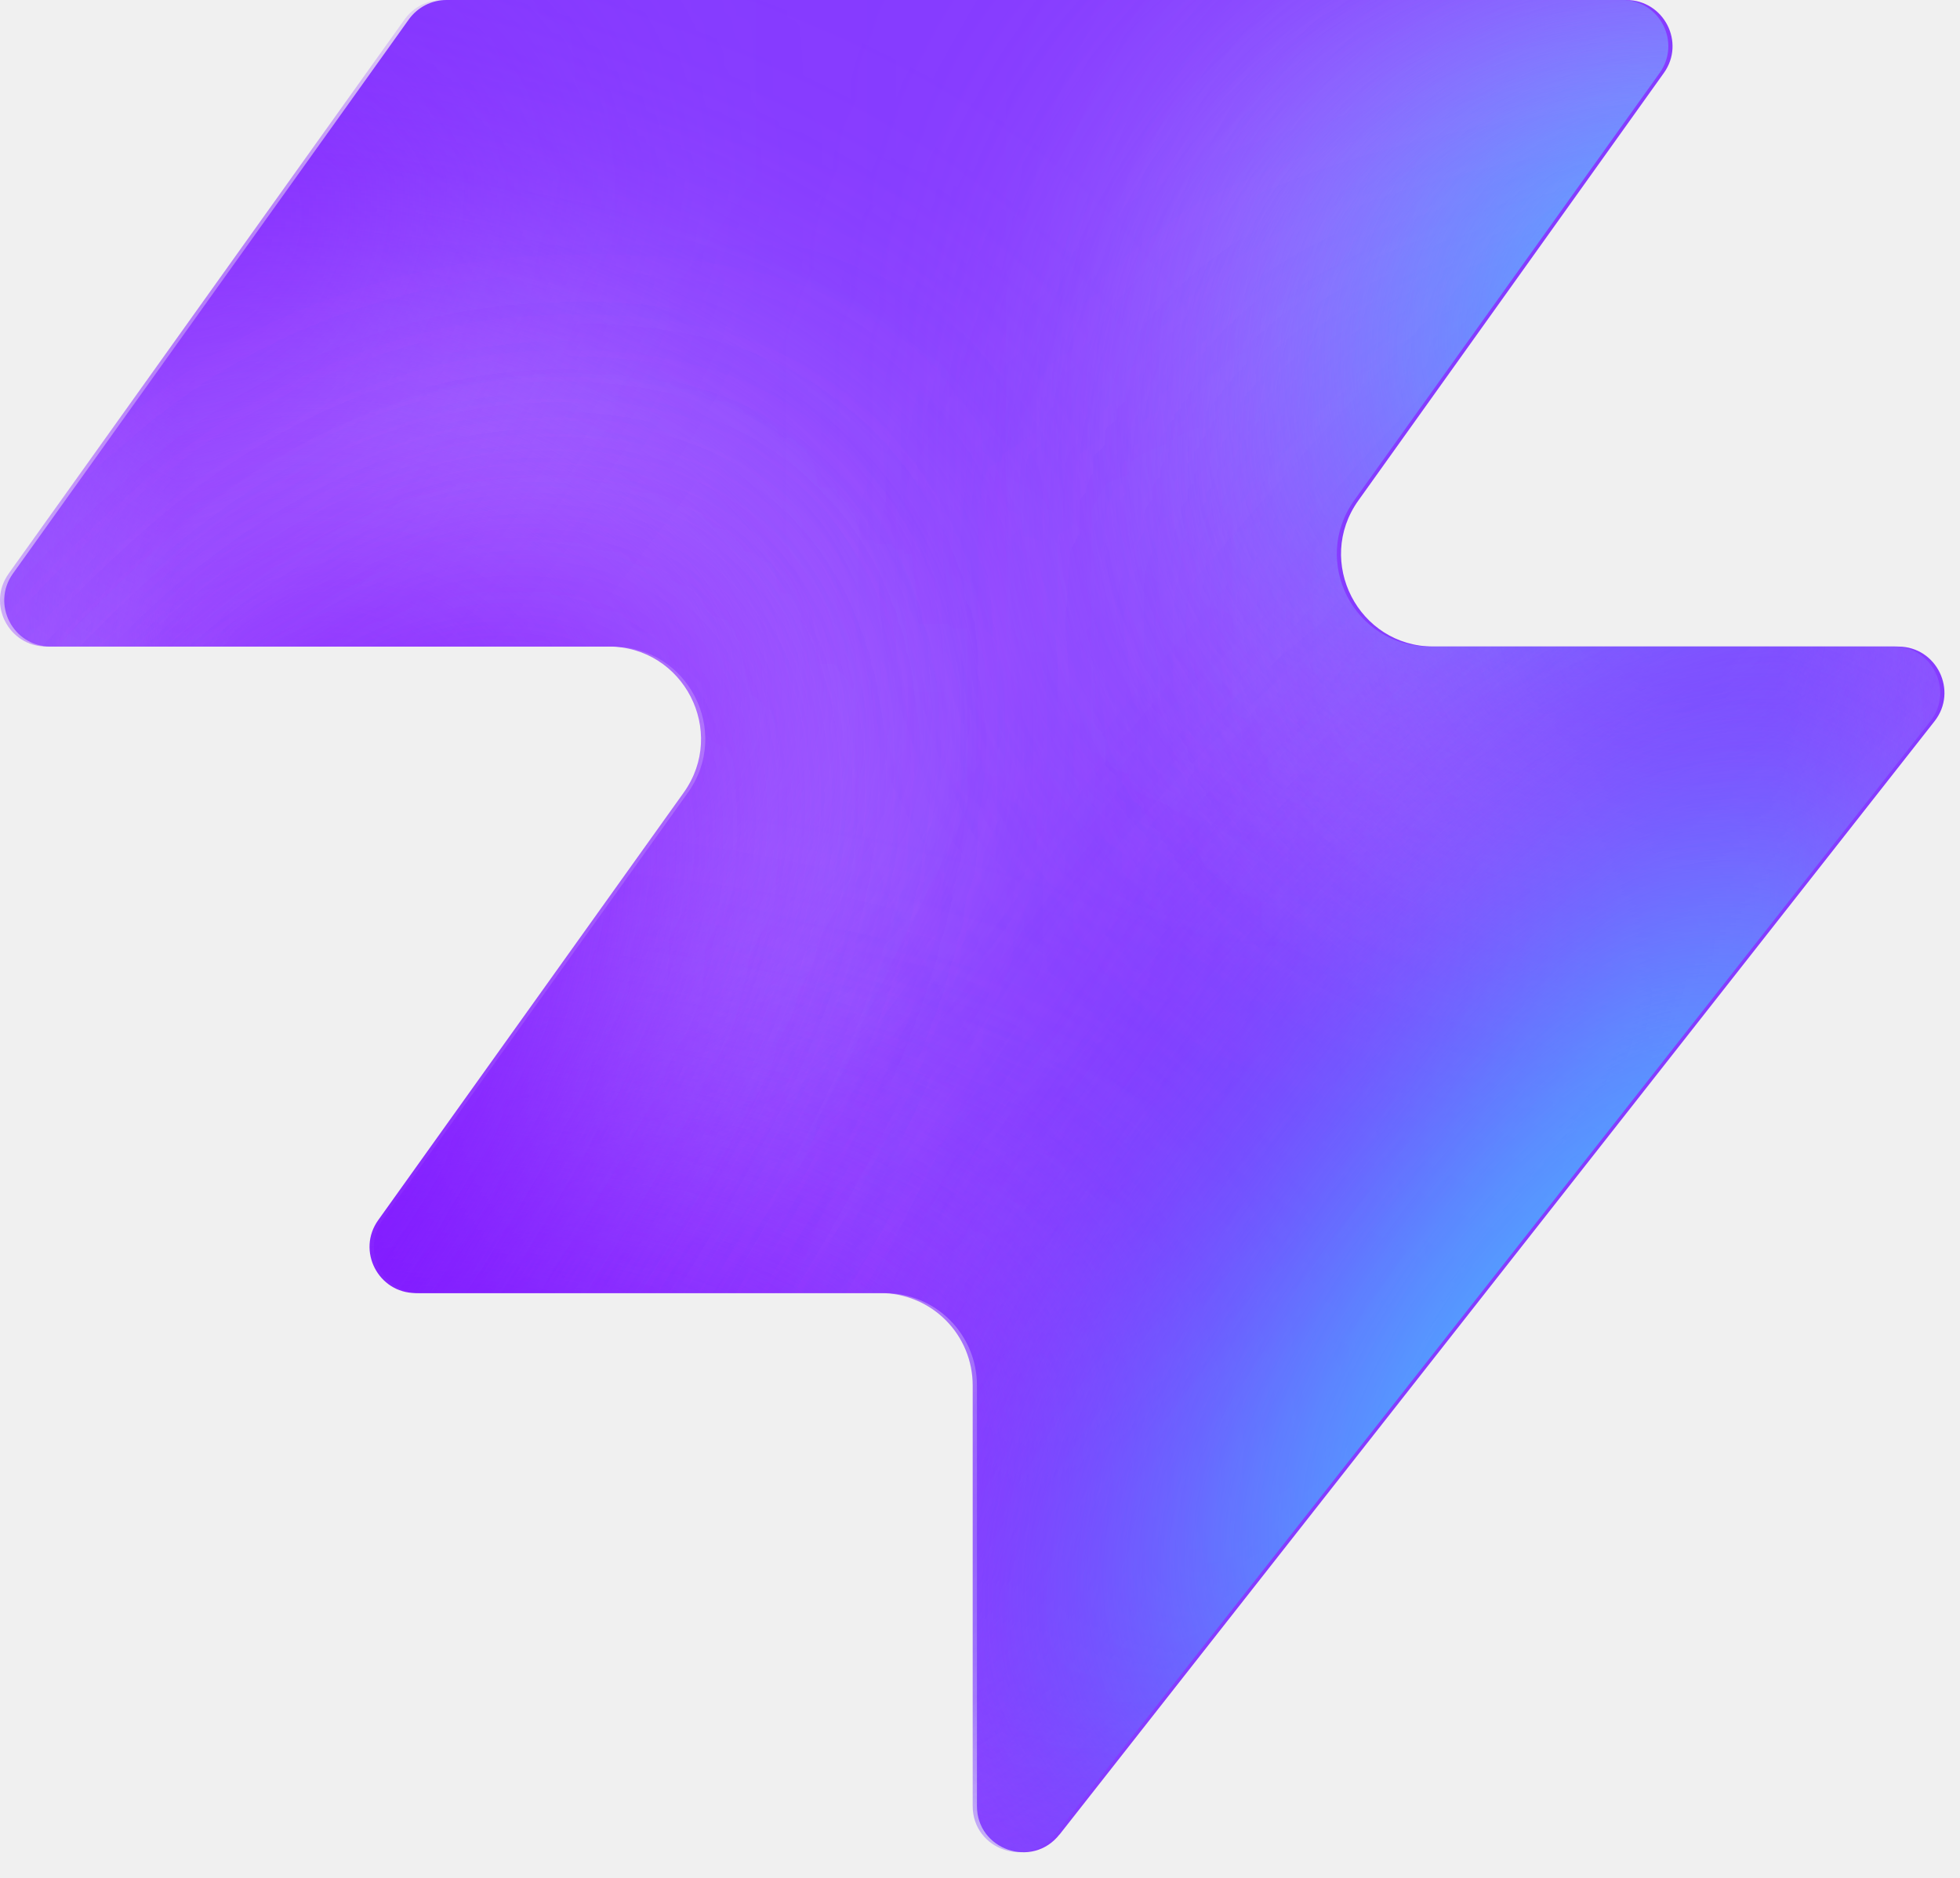
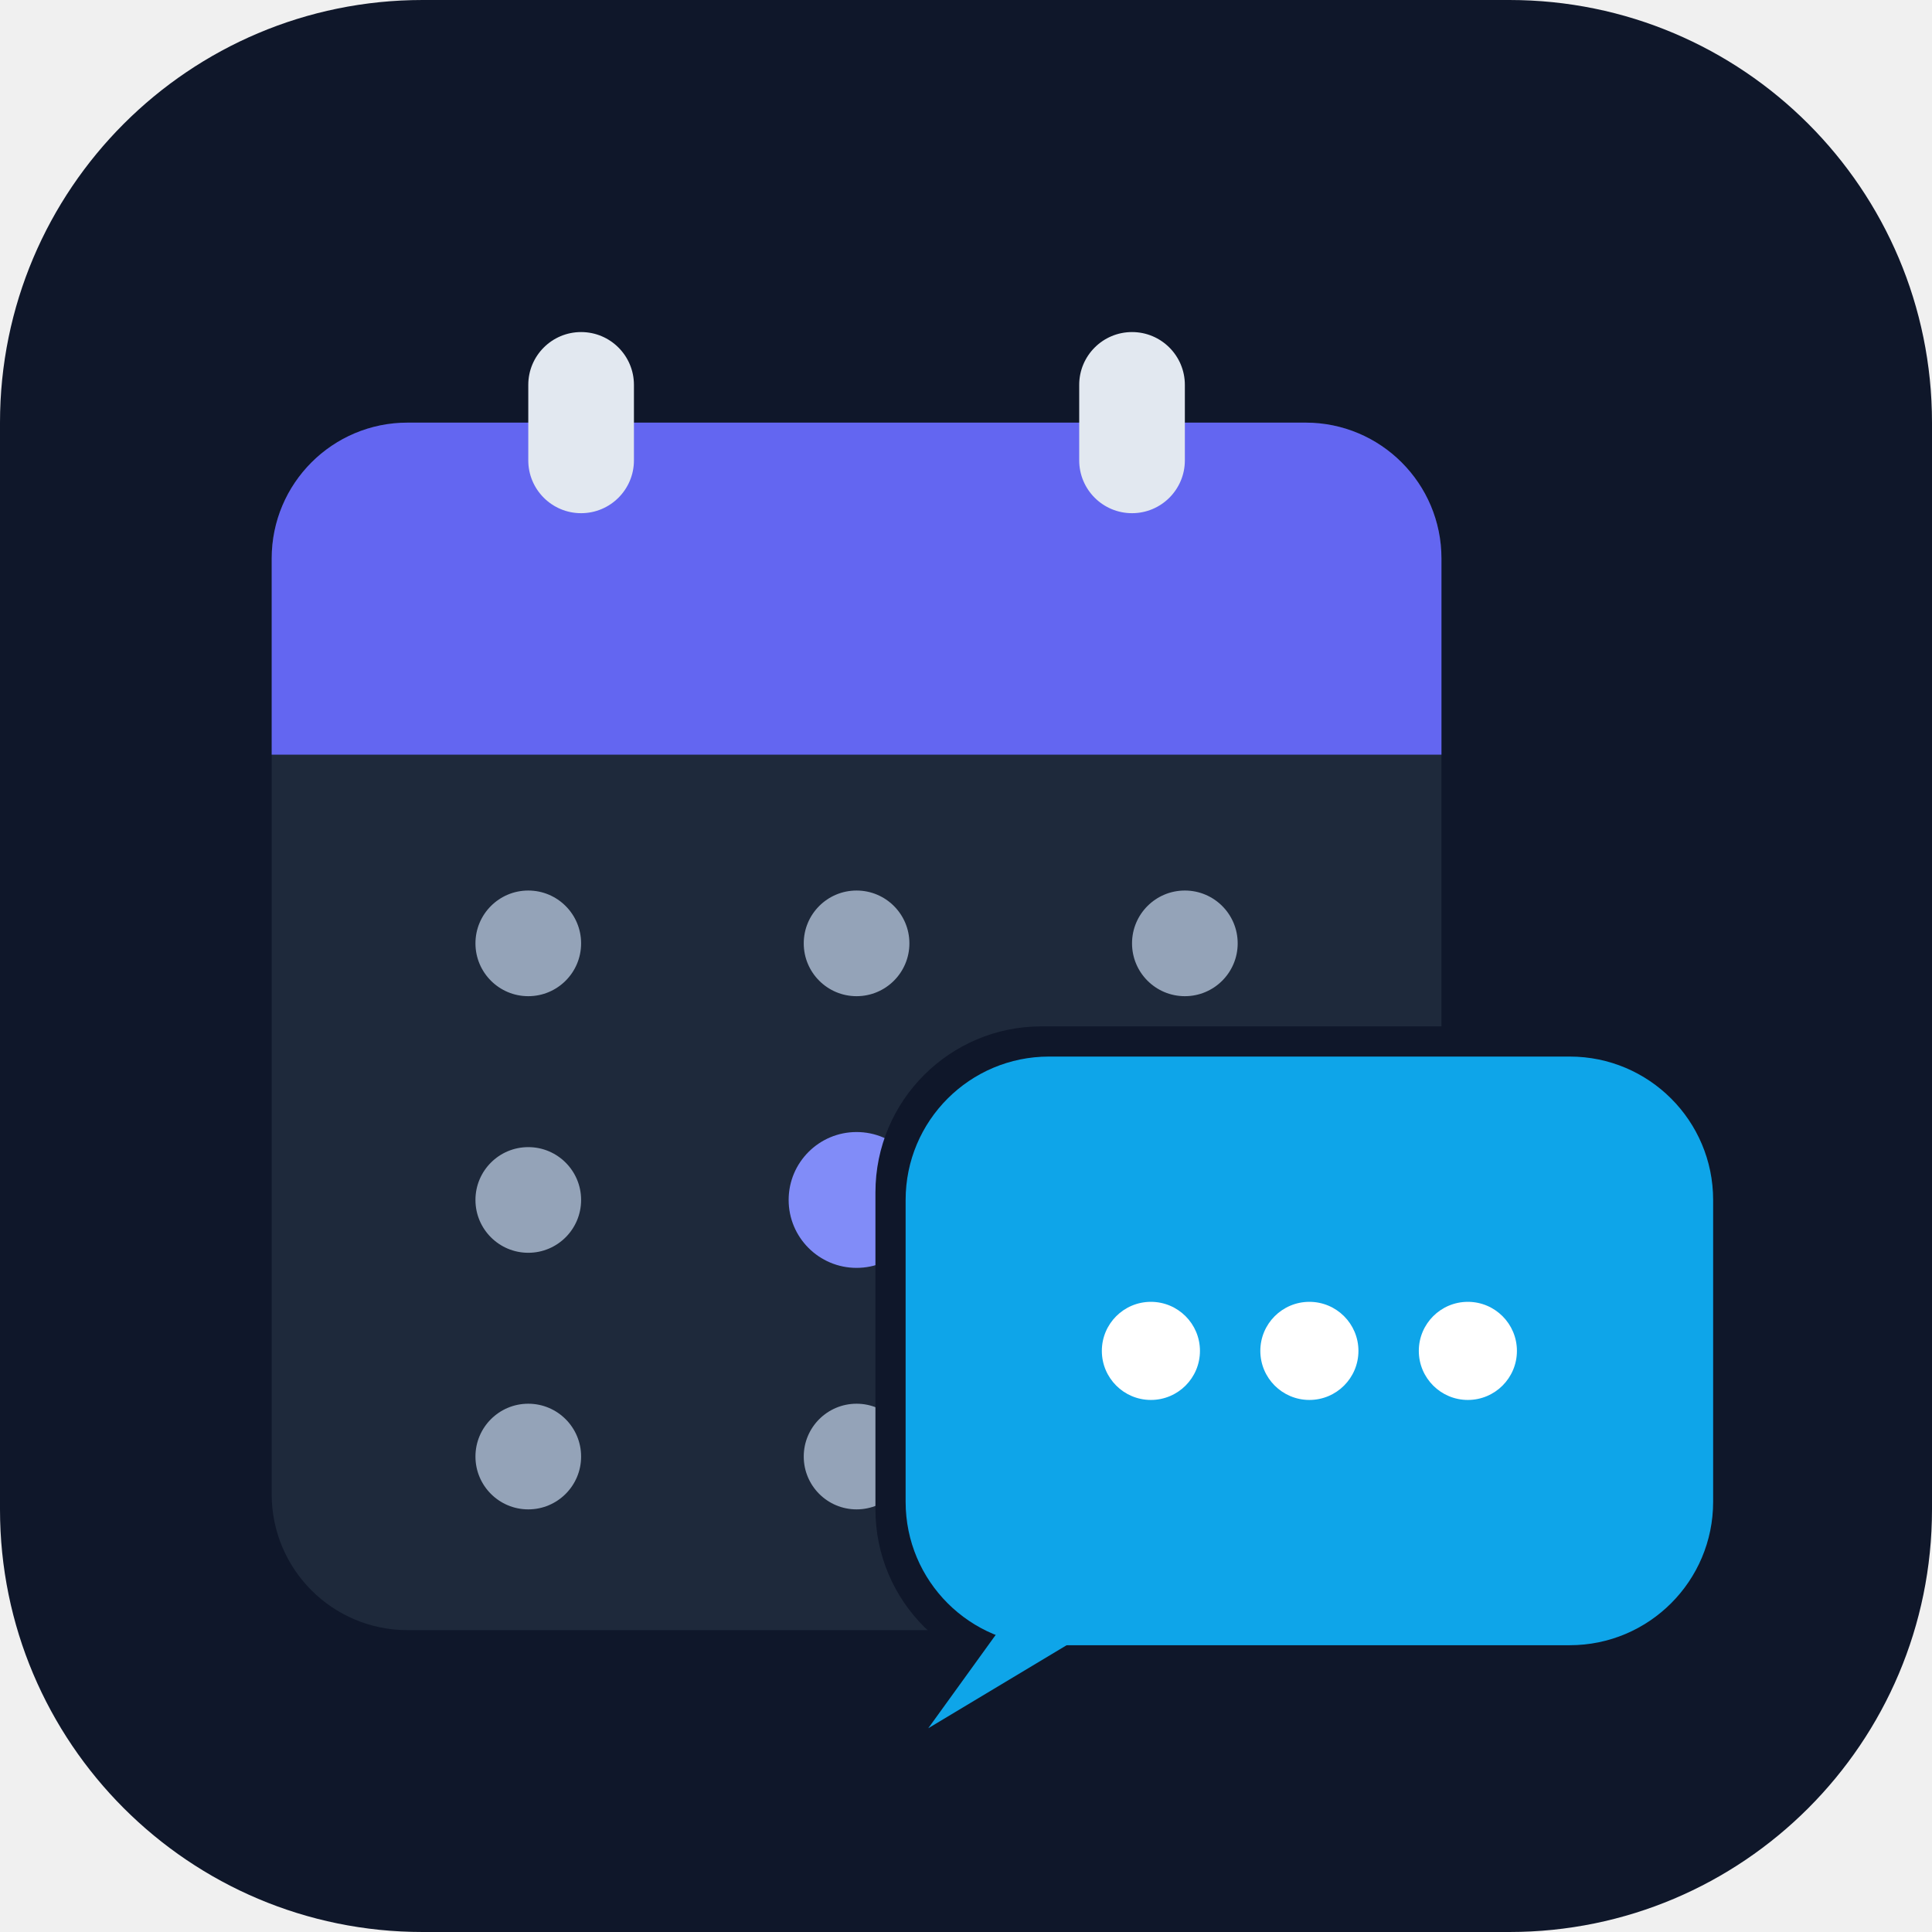
- <svg xmlns="http://www.w3.org/2000/svg" width="48" height="46" fill="none" viewBox="0 0 48 46">
-   <path fill="#863bff" d="M25.946 44.938c-.664.845-2.021.375-2.021-.698V33.937a2.26 2.26 0 0 0-2.262-2.262H10.287c-.92 0-1.456-1.04-.92-1.788l7.48-10.471c1.07-1.497 0-3.578-1.842-3.578H1.237c-.92 0-1.456-1.04-.92-1.788L10.013.474c.214-.297.556-.474.92-.474h28.894c.92 0 1.456 1.04.92 1.788l-7.48 10.471c-1.07 1.498 0 3.579 1.842 3.579h11.377c.943 0 1.473 1.088.89 1.83L25.947 44.94z" style="fill:#863bff;fill:color(display-p3 .525 .23 1);fill-opacity:1" />
-   <mask id="a" width="48" height="46" x="0" y="0" maskUnits="userSpaceOnUse" style="mask-type:alpha">
-     <path fill="#000" d="M25.842 44.938c-.664.844-2.021.375-2.021-.698V33.937a2.26 2.26 0 0 0-2.262-2.262H10.183c-.92 0-1.456-1.04-.92-1.788l7.48-10.471c1.07-1.498 0-3.579-1.842-3.579H1.133c-.92 0-1.456-1.04-.92-1.787L9.91.473c.214-.297.556-.474.92-.474h28.894c.92 0 1.456 1.04.92 1.788l-7.48 10.471c-1.07 1.498 0 3.578 1.842 3.578h11.377c.943 0 1.473 1.088.89 1.832L25.843 44.94z" style="fill:#000;fill-opacity:1" />
-   </mask>
-   <g mask="url(#a)">
-     <g filter="url(#b)">
-       <ellipse cx="5.508" cy="14.704" fill="#ede6ff" rx="5.508" ry="14.704" style="fill:#ede6ff;fill:color(display-p3 .927 .903 1);fill-opacity:1" transform="matrix(.00324 1 1 -.00324 -4.47 31.516)" />
-     </g>
-     <g filter="url(#c)">
-       <ellipse cx="10.399" cy="29.851" fill="#ede6ff" rx="10.399" ry="29.851" style="fill:#ede6ff;fill:color(display-p3 .927 .903 1);fill-opacity:1" transform="matrix(.00324 1 1 -.00324 -39.328 7.883)" />
-     </g>
-     <g filter="url(#d)">
-       <ellipse cx="5.508" cy="30.487" fill="#7e14ff" rx="5.508" ry="30.487" style="fill:#7e14ff;fill:color(display-p3 .492 .077 1);fill-opacity:1" transform="rotate(89.814 -25.913 -14.639)scale(1 -1)" />
-     </g>
-     <g filter="url(#e)">
-       <ellipse cx="5.508" cy="30.599" fill="#7e14ff" rx="5.508" ry="30.599" style="fill:#7e14ff;fill:color(display-p3 .492 .077 1);fill-opacity:1" transform="rotate(89.814 -32.644 -3.334)scale(1 -1)" />
-     </g>
-     <g filter="url(#f)">
-       <ellipse cx="5.508" cy="30.599" fill="#7e14ff" rx="5.508" ry="30.599" style="fill:#7e14ff;fill:color(display-p3 .492 .077 1);fill-opacity:1" transform="matrix(.00324 1 1 -.00324 -34.34 30.47)" />
-     </g>
-     <g filter="url(#g)">
-       <ellipse cx="14.072" cy="22.078" fill="#ede6ff" rx="14.072" ry="22.078" style="fill:#ede6ff;fill:color(display-p3 .927 .903 1);fill-opacity:1" transform="rotate(93.35 24.506 48.493)scale(-1 1)" />
-     </g>
-     <g filter="url(#h)">
-       <ellipse cx="3.47" cy="21.501" fill="#7e14ff" rx="3.47" ry="21.501" style="fill:#7e14ff;fill:color(display-p3 .492 .077 1);fill-opacity:1" transform="rotate(89.009 28.708 47.59)scale(-1 1)" />
-     </g>
-     <g filter="url(#i)">
-       <ellipse cx="3.47" cy="21.501" fill="#7e14ff" rx="3.47" ry="21.501" style="fill:#7e14ff;fill:color(display-p3 .492 .077 1);fill-opacity:1" transform="rotate(89.009 28.708 47.59)scale(-1 1)" />
-     </g>
-     <g filter="url(#j)">
-       <ellipse cx=".387" cy="8.972" fill="#7e14ff" rx="4.407" ry="29.108" style="fill:#7e14ff;fill:color(display-p3 .492 .077 1);fill-opacity:1" transform="rotate(39.51 .387 8.972)" />
-     </g>
-     <g filter="url(#k)">
-       <ellipse cx="47.523" cy="-6.092" fill="#7e14ff" rx="4.407" ry="29.108" style="fill:#7e14ff;fill:color(display-p3 .492 .077 1);fill-opacity:1" transform="rotate(37.892 47.523 -6.092)" />
-     </g>
-     <g filter="url(#l)">
-       <ellipse cx="41.412" cy="6.333" fill="#47bfff" rx="5.971" ry="9.665" style="fill:#47bfff;fill:color(display-p3 .28 .748 1);fill-opacity:1" transform="rotate(37.892 41.412 6.333)" />
-     </g>
-     <g filter="url(#m)">
-       <ellipse cx="-1.879" cy="38.332" fill="#7e14ff" rx="4.407" ry="29.108" style="fill:#7e14ff;fill:color(display-p3 .492 .077 1);fill-opacity:1" transform="rotate(37.892 -1.88 38.332)" />
-     </g>
-     <g filter="url(#n)">
-       <ellipse cx="-1.879" cy="38.332" fill="#7e14ff" rx="4.407" ry="29.108" style="fill:#7e14ff;fill:color(display-p3 .492 .077 1);fill-opacity:1" transform="rotate(37.892 -1.88 38.332)" />
-     </g>
-     <g filter="url(#o)">
-       <ellipse cx="35.651" cy="29.907" fill="#7e14ff" rx="4.407" ry="29.108" style="fill:#7e14ff;fill:color(display-p3 .492 .077 1);fill-opacity:1" transform="rotate(37.892 35.651 29.907)" />
-     </g>
-     <g filter="url(#p)">
-       <ellipse cx="38.418" cy="32.4" fill="#47bfff" rx="5.971" ry="15.297" style="fill:#47bfff;fill:color(display-p3 .28 .748 1);fill-opacity:1" transform="rotate(37.892 38.418 32.4)" />
-     </g>
-   </g>
-   <defs>
-     <filter id="b" width="60.045" height="41.654" x="-19.77" y="16.149" color-interpolation-filters="sRGB" filterUnits="userSpaceOnUse">
-       <feFlood flood-opacity="0" result="BackgroundImageFix" />
-       <feBlend in="SourceGraphic" in2="BackgroundImageFix" result="shape" />
-       <feGaussianBlur result="effect1_foregroundBlur_2002_17158" stdDeviation="7.659" />
-     </filter>
-     <filter id="c" width="90.34" height="51.437" x="-54.613" y="-7.533" color-interpolation-filters="sRGB" filterUnits="userSpaceOnUse">
-       <feFlood flood-opacity="0" result="BackgroundImageFix" />
-       <feBlend in="SourceGraphic" in2="BackgroundImageFix" result="shape" />
-       <feGaussianBlur result="effect1_foregroundBlur_2002_17158" stdDeviation="7.659" />
-     </filter>
-     <filter id="d" width="79.355" height="29.4" x="-49.64" y="2.03" color-interpolation-filters="sRGB" filterUnits="userSpaceOnUse">
-       <feFlood flood-opacity="0" result="BackgroundImageFix" />
-       <feBlend in="SourceGraphic" in2="BackgroundImageFix" result="shape" />
-       <feGaussianBlur result="effect1_foregroundBlur_2002_17158" stdDeviation="4.596" />
-     </filter>
-     <filter id="e" width="79.579" height="29.4" x="-45.045" y="20.029" color-interpolation-filters="sRGB" filterUnits="userSpaceOnUse">
-       <feFlood flood-opacity="0" result="BackgroundImageFix" />
-       <feBlend in="SourceGraphic" in2="BackgroundImageFix" result="shape" />
-       <feGaussianBlur result="effect1_foregroundBlur_2002_17158" stdDeviation="4.596" />
-     </filter>
-     <filter id="f" width="79.579" height="29.4" x="-43.513" y="21.178" color-interpolation-filters="sRGB" filterUnits="userSpaceOnUse">
-       <feFlood flood-opacity="0" result="BackgroundImageFix" />
-       <feBlend in="SourceGraphic" in2="BackgroundImageFix" result="shape" />
-       <feGaussianBlur result="effect1_foregroundBlur_2002_17158" stdDeviation="4.596" />
-     </filter>
-     <filter id="g" width="74.749" height="58.852" x="15.756" y="-17.901" color-interpolation-filters="sRGB" filterUnits="userSpaceOnUse">
-       <feFlood flood-opacity="0" result="BackgroundImageFix" />
-       <feBlend in="SourceGraphic" in2="BackgroundImageFix" result="shape" />
-       <feGaussianBlur result="effect1_foregroundBlur_2002_17158" stdDeviation="7.659" />
-     </filter>
-     <filter id="h" width="61.377" height="25.362" x="23.548" y="2.284" color-interpolation-filters="sRGB" filterUnits="userSpaceOnUse">
-       <feFlood flood-opacity="0" result="BackgroundImageFix" />
-       <feBlend in="SourceGraphic" in2="BackgroundImageFix" result="shape" />
-       <feGaussianBlur result="effect1_foregroundBlur_2002_17158" stdDeviation="4.596" />
-     </filter>
-     <filter id="i" width="61.377" height="25.362" x="23.548" y="2.284" color-interpolation-filters="sRGB" filterUnits="userSpaceOnUse">
-       <feFlood flood-opacity="0" result="BackgroundImageFix" />
-       <feBlend in="SourceGraphic" in2="BackgroundImageFix" result="shape" />
-       <feGaussianBlur result="effect1_foregroundBlur_2002_17158" stdDeviation="4.596" />
-     </filter>
-     <filter id="j" width="56.045" height="63.649" x="-27.636" y="-22.853" color-interpolation-filters="sRGB" filterUnits="userSpaceOnUse">
-       <feFlood flood-opacity="0" result="BackgroundImageFix" />
-       <feBlend in="SourceGraphic" in2="BackgroundImageFix" result="shape" />
-       <feGaussianBlur result="effect1_foregroundBlur_2002_17158" stdDeviation="4.596" />
-     </filter>
-     <filter id="k" width="54.814" height="64.646" x="20.116" y="-38.415" color-interpolation-filters="sRGB" filterUnits="userSpaceOnUse">
-       <feFlood flood-opacity="0" result="BackgroundImageFix" />
-       <feBlend in="SourceGraphic" in2="BackgroundImageFix" result="shape" />
-       <feGaussianBlur result="effect1_foregroundBlur_2002_17158" stdDeviation="4.596" />
-     </filter>
-     <filter id="l" width="33.541" height="35.313" x="24.641" y="-11.323" color-interpolation-filters="sRGB" filterUnits="userSpaceOnUse">
-       <feFlood flood-opacity="0" result="BackgroundImageFix" />
-       <feBlend in="SourceGraphic" in2="BackgroundImageFix" result="shape" />
-       <feGaussianBlur result="effect1_foregroundBlur_2002_17158" stdDeviation="4.596" />
-     </filter>
-     <filter id="m" width="54.814" height="64.646" x="-29.286" y="6.009" color-interpolation-filters="sRGB" filterUnits="userSpaceOnUse">
-       <feFlood flood-opacity="0" result="BackgroundImageFix" />
-       <feBlend in="SourceGraphic" in2="BackgroundImageFix" result="shape" />
-       <feGaussianBlur result="effect1_foregroundBlur_2002_17158" stdDeviation="4.596" />
-     </filter>
-     <filter id="n" width="54.814" height="64.646" x="-29.286" y="6.009" color-interpolation-filters="sRGB" filterUnits="userSpaceOnUse">
-       <feFlood flood-opacity="0" result="BackgroundImageFix" />
-       <feBlend in="SourceGraphic" in2="BackgroundImageFix" result="shape" />
-       <feGaussianBlur result="effect1_foregroundBlur_2002_17158" stdDeviation="4.596" />
-     </filter>
-     <filter id="o" width="54.814" height="64.646" x="8.244" y="-2.416" color-interpolation-filters="sRGB" filterUnits="userSpaceOnUse">
-       <feFlood flood-opacity="0" result="BackgroundImageFix" />
-       <feBlend in="SourceGraphic" in2="BackgroundImageFix" result="shape" />
-       <feGaussianBlur result="effect1_foregroundBlur_2002_17158" stdDeviation="4.596" />
-     </filter>
-     <filter id="p" width="39.409" height="43.623" x="18.713" y="10.588" color-interpolation-filters="sRGB" filterUnits="userSpaceOnUse">
-       <feFlood flood-opacity="0" result="BackgroundImageFix" />
-       <feBlend in="SourceGraphic" in2="BackgroundImageFix" result="shape" />
-       <feGaussianBlur result="effect1_foregroundBlur_2002_17158" stdDeviation="4.596" />
-     </filter>
-   </defs>
+ <svg xmlns="http://www.w3.org/2000/svg" viewBox="0 0 512 512" fill="none">
+   <rect width="512" height="512" rx="112" fill="#0f172a" />
+   <rect x="72" y="112" width="310" height="320" rx="36" fill="#1e293b" />
+   <path d="M72 148C72 128.118 88.118 112 108 112H346C365.882 112 382 128.118 382 148V200H72V148Z" fill="#6366f1" />
+   <rect x="140" y="88" width="28" height="48" rx="14" fill="#e2e8f0" />
+   <rect x="286" y="88" width="28" height="48" rx="14" fill="#e2e8f0" />
+   <circle cx="140" cy="250" r="14" fill="#94a3b8" />
+   <circle cx="227" cy="250" r="14" fill="#94a3b8" />
+   <circle cx="314" cy="250" r="14" fill="#94a3b8" />
+   <circle cx="140" cy="318" r="14" fill="#94a3b8" />
+   <circle cx="227" cy="318" r="18" fill="#818cf8" />
+   <circle cx="314" cy="318" r="14" fill="#94a3b8" />
+   <circle cx="140" cy="386" r="14" fill="#94a3b8" />
+   <circle cx="227" cy="386" r="14" fill="#94a3b8" />
+   <rect x="232" y="272" width="230" height="172" rx="44" fill="#0f172a" />
+   <path d="M260 430L230 472L300 430H260Z" fill="#0f172a" />
+   <rect x="240" y="280" width="214" height="156" rx="38" fill="#0ea5e9" />
+   <path d="M272 422L246 458L306 422H272Z" fill="#0ea5e9" />
+   <circle cx="305" cy="358" r="13" fill="#ffffff" />
+   <circle cx="347" cy="358" r="13" fill="#ffffff" />
+   <circle cx="389" cy="358" r="13" fill="#ffffff" />
</svg>
